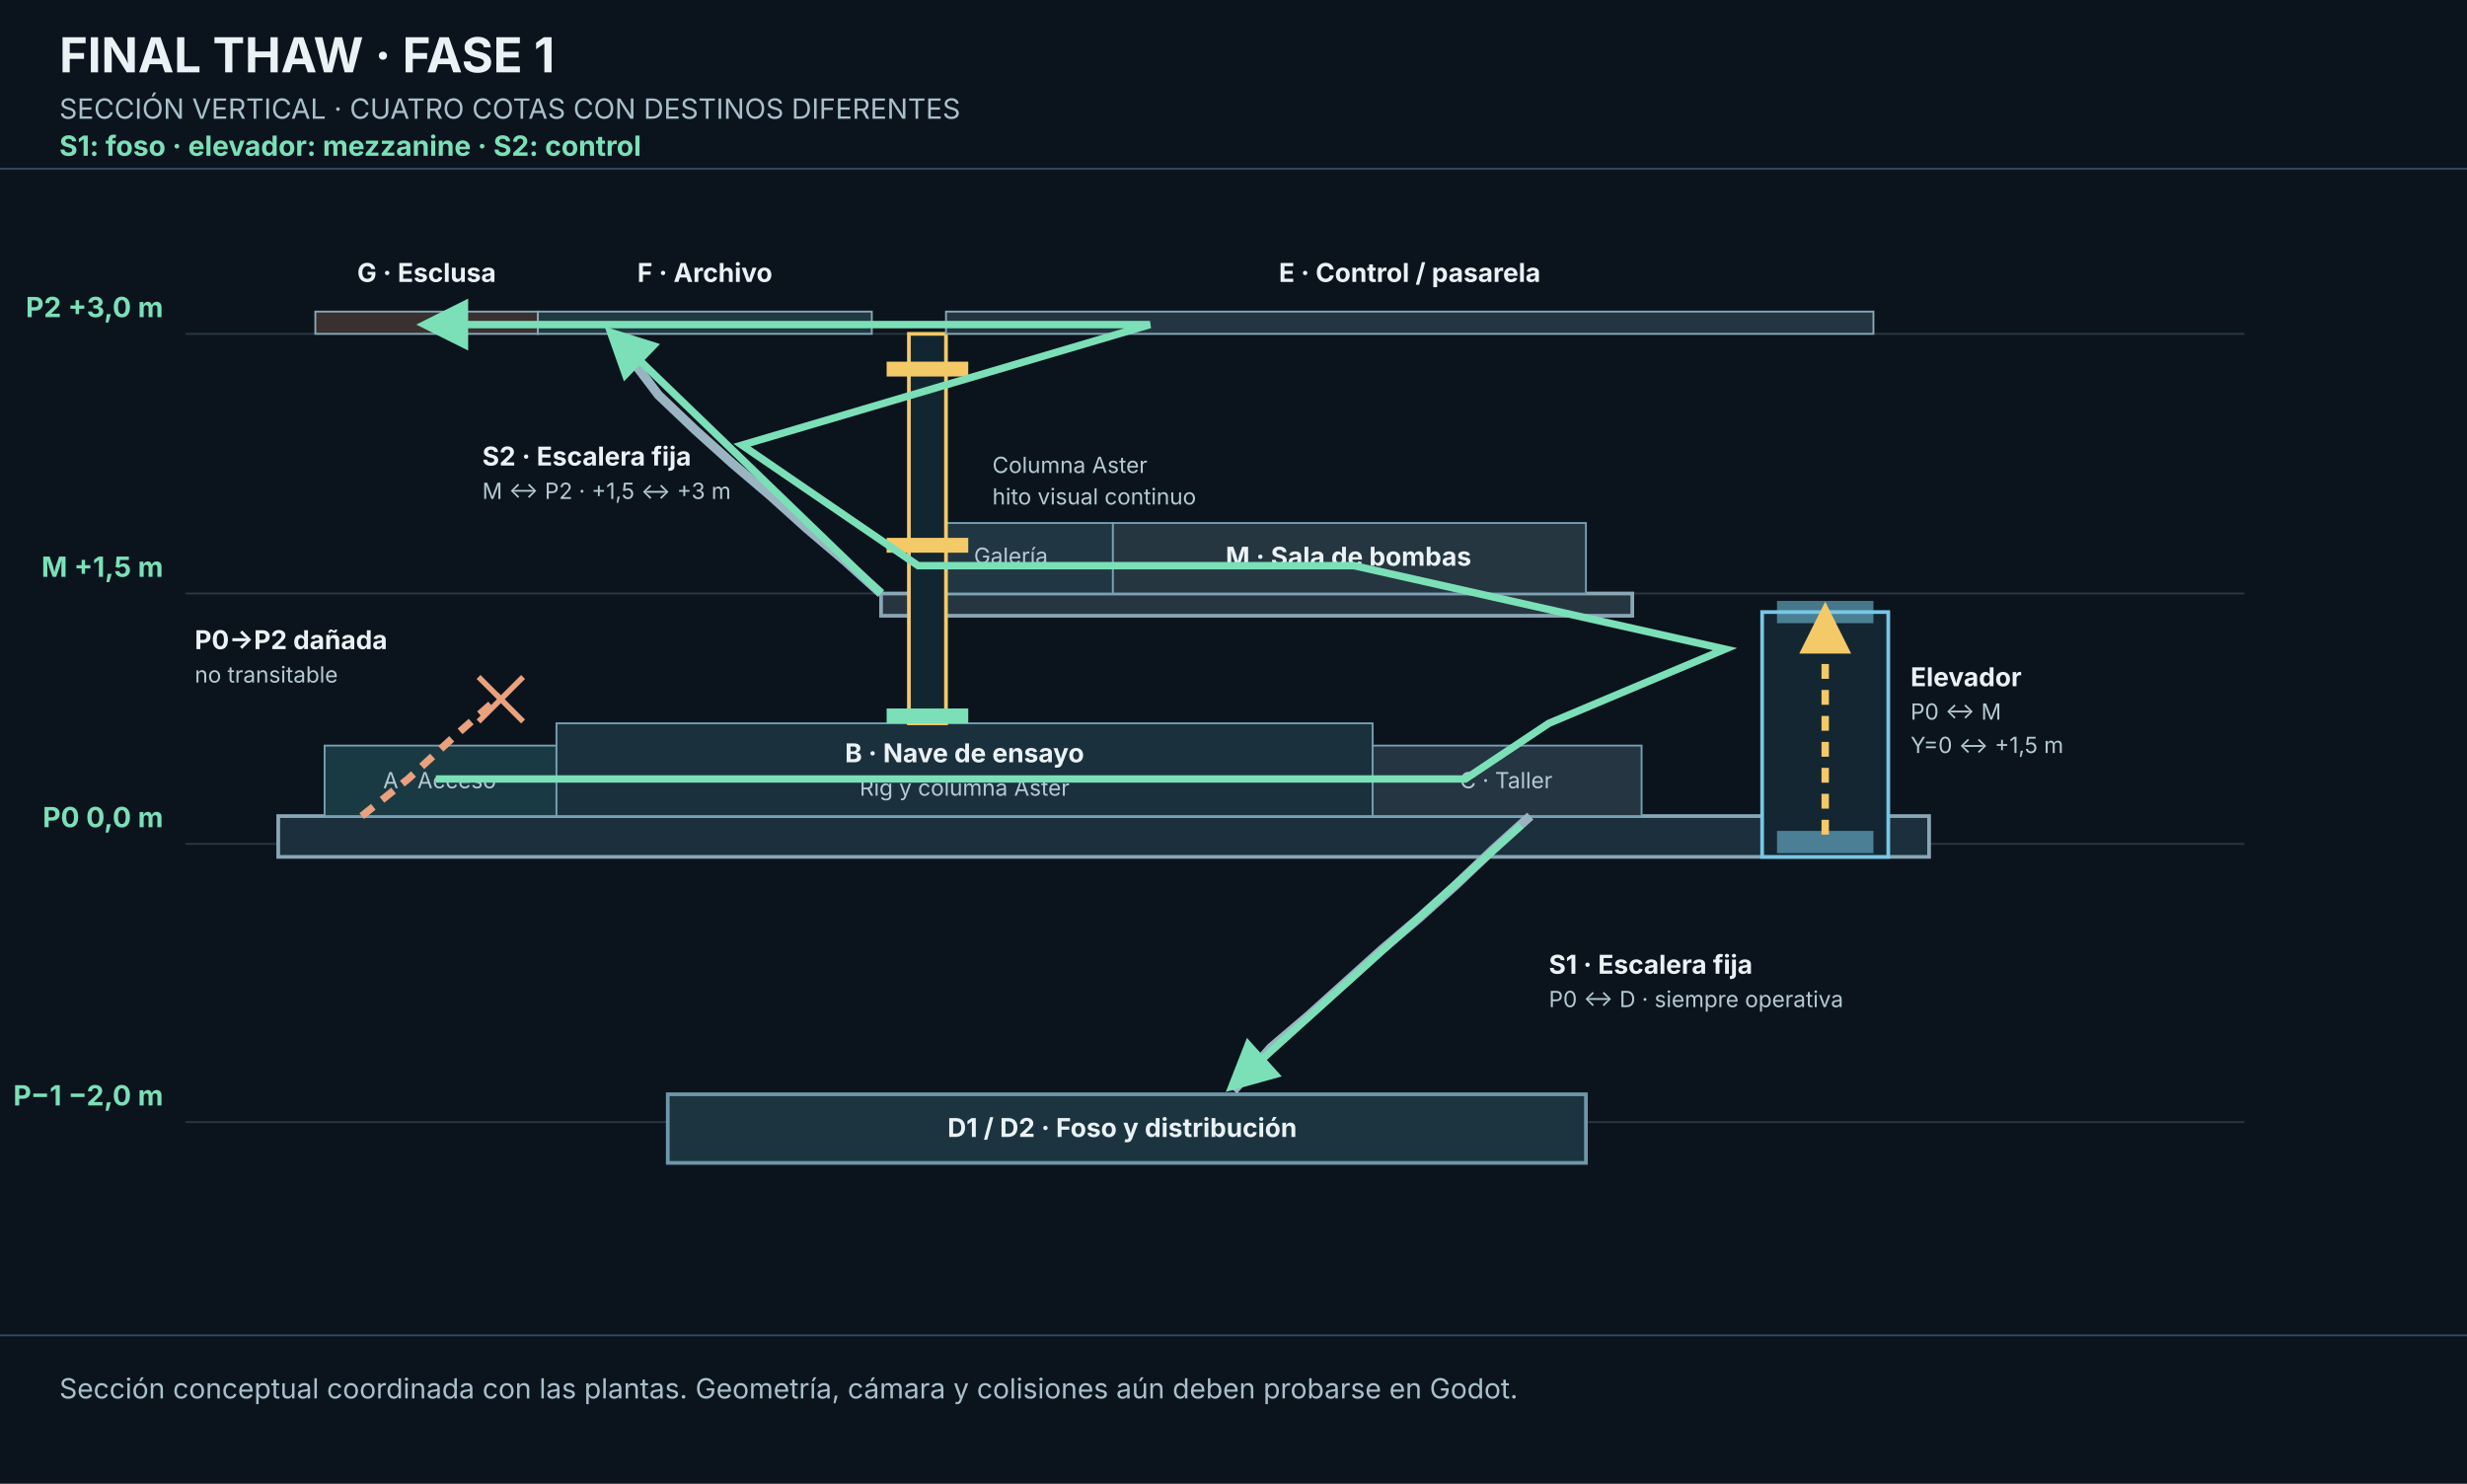
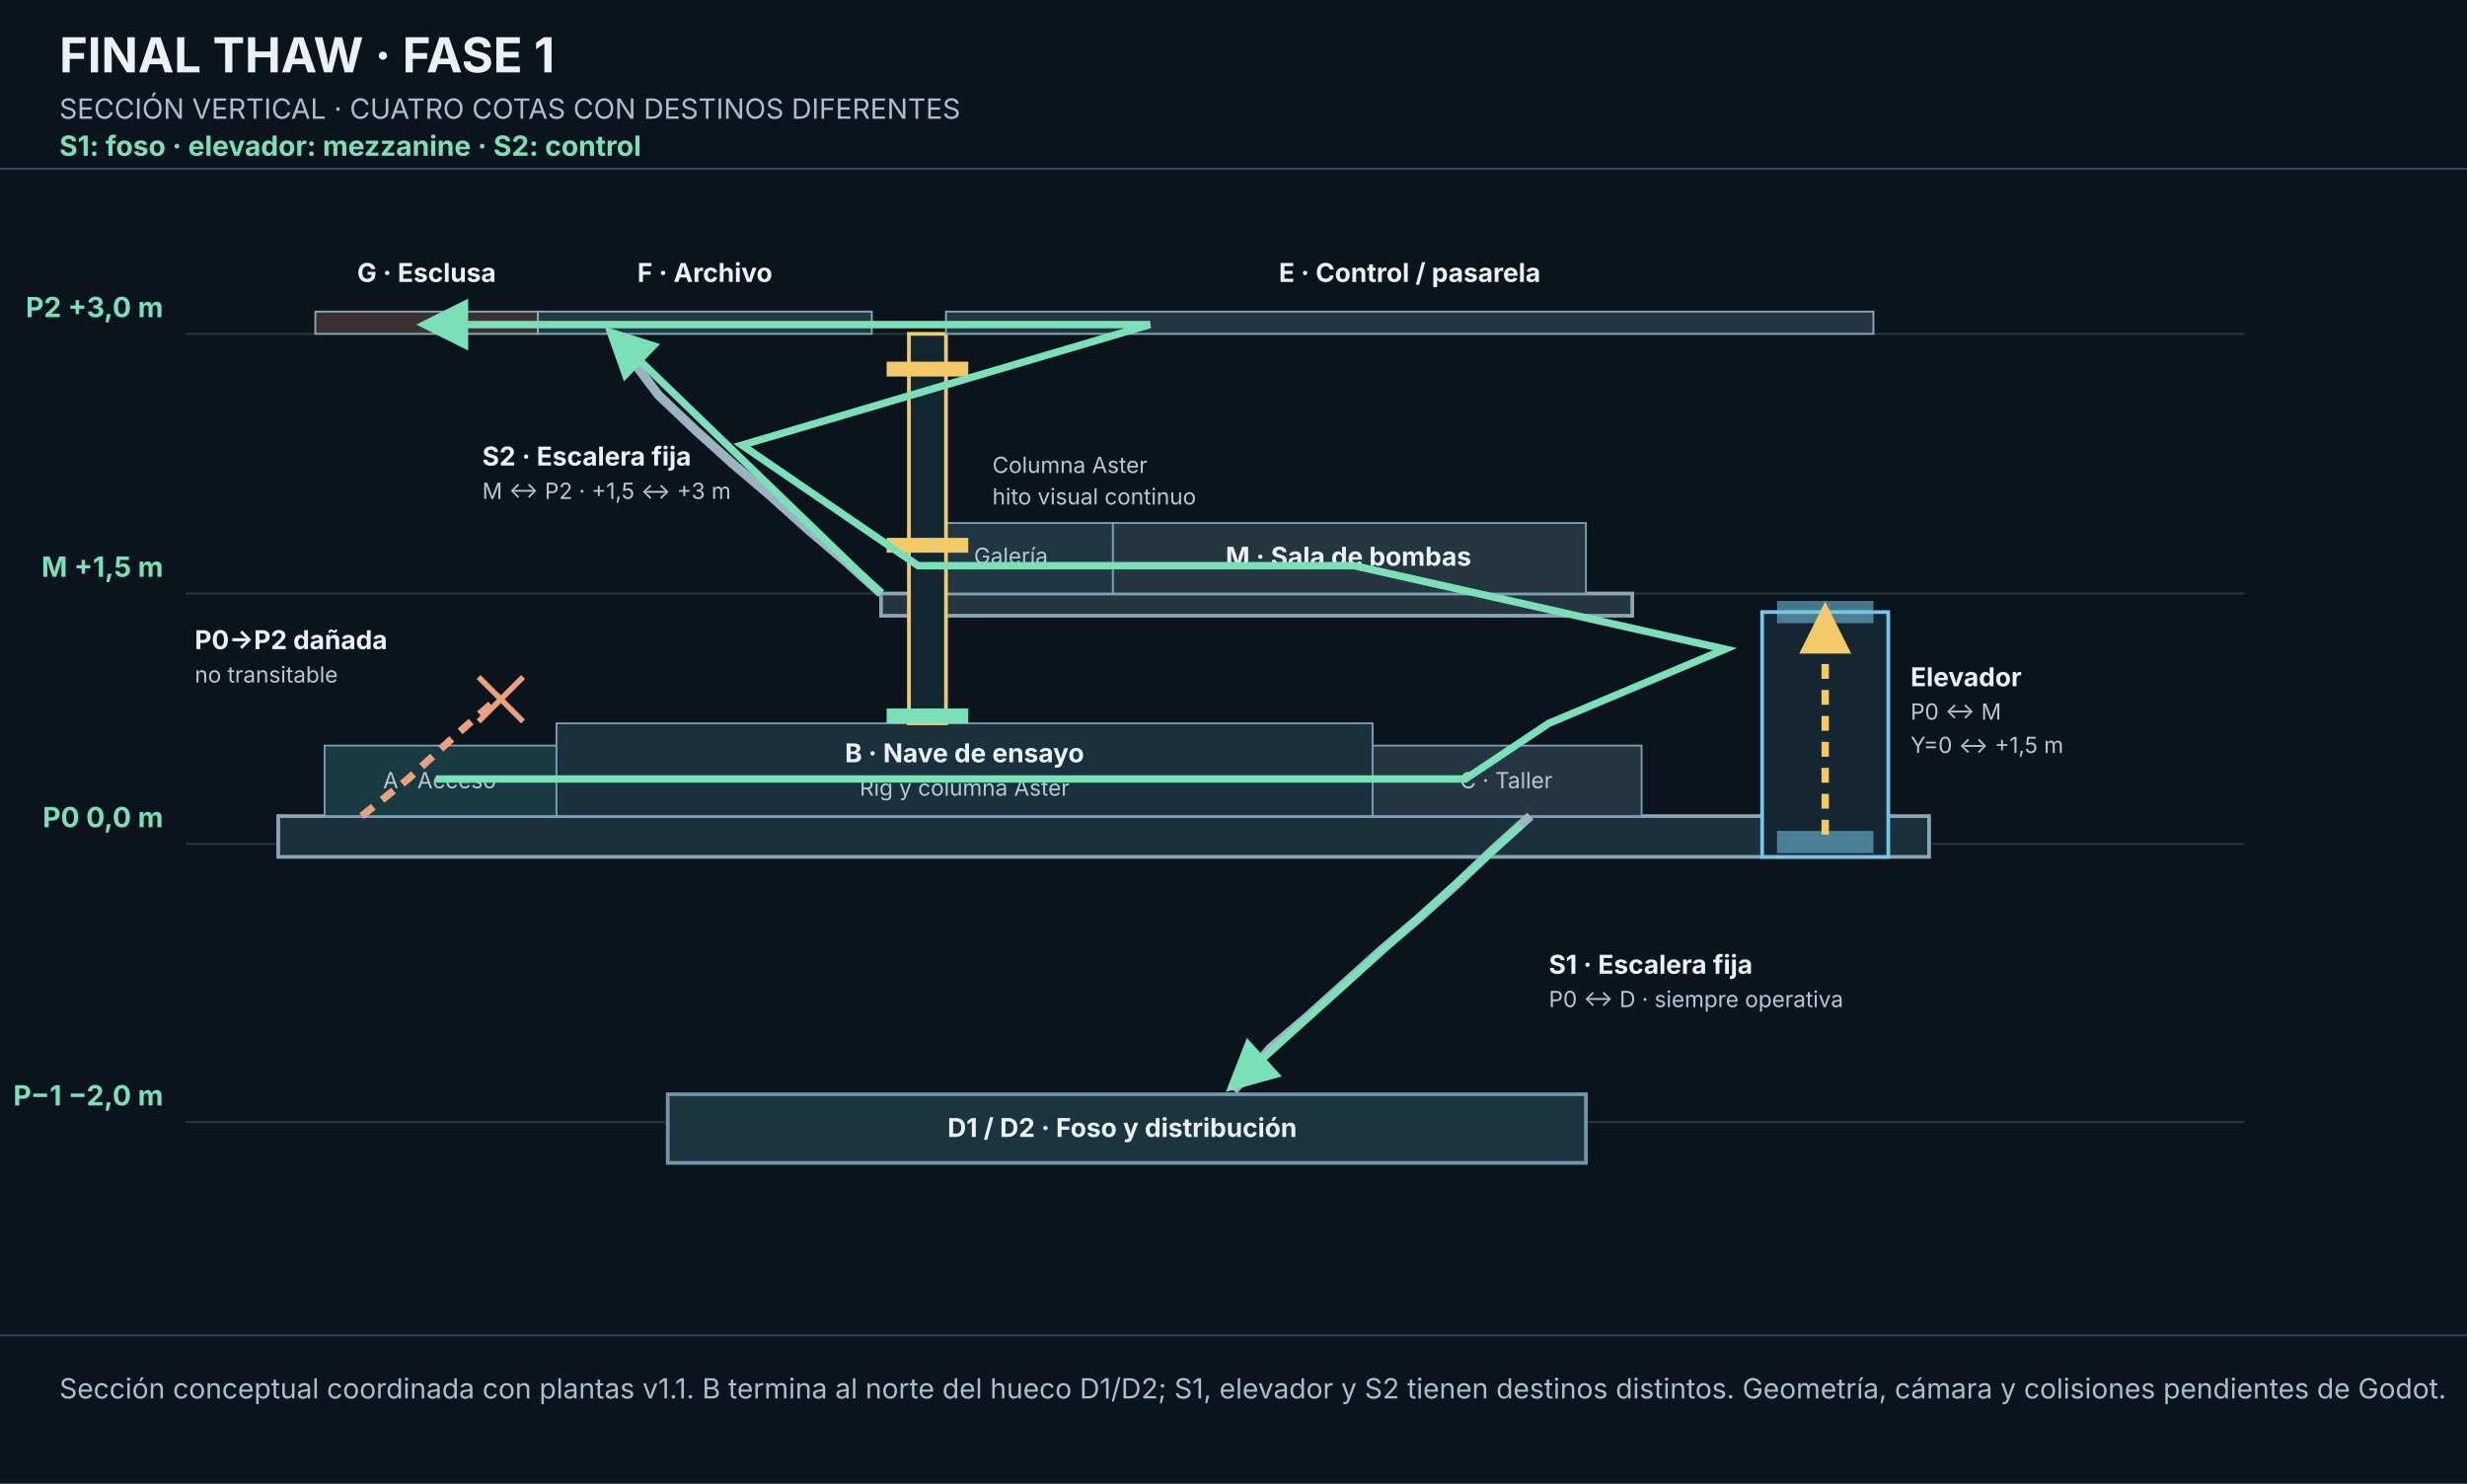
<svg xmlns="http://www.w3.org/2000/svg" viewBox="0 0 1330 800" role="img" aria-label="Sección vertical de cuatro cotas de Final Thaw Fase 1">
  <defs>
    <marker id="arrow" viewBox="0 0 10 10" refX="8" refY="5" markerWidth="7" markerHeight="7" orient="auto">
      <path d="M0 0L10 5L0 10z" fill="#7be0b8" />
    </marker>
    <marker id="lift" viewBox="0 0 10 10" refX="8" refY="5" markerWidth="7" markerHeight="7" orient="auto">
      <path d="M0 0L10 5L0 10z" fill="#f4c968" />
    </marker>
  </defs>
  <style>text{font-family:Inter,Arial,sans-serif;fill:#eaf2f6}.title{font-size:26px;font-weight:750}.sub{font-size:15px;fill:#a9c0cc}.level{font-size:15px;font-weight:750;fill:#7be0b8}.lab{font-size:14px;font-weight:700}.body{font-size:12px;fill:#b6c9d3}.datum{stroke:#829eae;stroke-width:1;opacity:.25}.walk{stroke:#7be0b8;stroke-width:4;fill:none;marker-end:url(#arrow)}.liftpath{stroke:#f4c968;stroke-width:4;fill:none;stroke-dasharray:8 6;marker-end:url(#lift)}</style>
  <rect width="1330" height="800" fill="#0b141d" />
  <path d="M0 91H1330M0 720H1330" stroke="#324b5a" />
  <text x="32" y="39" class="title">FINAL THAW · FASE 1</text>
  <text x="32" y="64" class="sub">SECCIÓN VERTICAL · CUATRO COTAS CON DESTINOS DIFERENTES</text>
  <text x="32" y="84" class="level">S1: foso · elevador: mezzanine · S2: control</text>
  <line x1="100" y1="180" x2="1210" y2="180" class="datum" />
  <text x="88" y="171" text-anchor="end" class="level">P2  +3,0 m</text>
  <line x1="100" y1="320" x2="1210" y2="320" class="datum" />
  <text x="88" y="311" text-anchor="end" class="level">M  +1,5 m</text>
  <line x1="100" y1="455" x2="1210" y2="455" class="datum" />
  <text x="88" y="446" text-anchor="end" class="level">P0  0,0 m</text>
  <line x1="100" y1="605" x2="1210" y2="605" class="datum" />
  <text x="88" y="596" text-anchor="end" class="level">P−1  −2,0 m</text>
  <rect x="150" y="440" width="890" height="22" fill="#1b303c" stroke="#8aa7b6" stroke-width="2" />
  <rect x="175" y="402" width="125" height="38" fill="#193943" stroke="#76a0b4" />
  <text x="237" y="425" text-anchor="middle" class="body">A · Acceso</text>
  <rect x="300" y="390" width="440" height="50" fill="#1a303c" stroke="#76a0b4" />
  <text x="520" y="411" text-anchor="middle" class="lab">B · Nave de ensayo</text>
  <text x="520" y="429" text-anchor="middle" class="body">Rig y columna Aster</text>
  <rect x="740" y="402" width="145" height="38" fill="#253541" stroke="#76a0b4" />
  <text x="812" y="425" text-anchor="middle" class="body">C · Taller</text>
  <rect x="360" y="590" width="495" height="37" fill="#1b3440" stroke="#6f97a8" stroke-width="2" />
  <text x="605" y="613" text-anchor="middle" class="lab">D1 / D2 · Foso y distribución</text>
  <rect x="475" y="320" width="405" height="12" fill="#263640" stroke="#8aa7b6" stroke-width="2" />
  <rect x="490" y="282" width="110" height="38" fill="#203743" stroke="#76a0b4" />
  <text x="545" y="304" text-anchor="middle" class="body">Galería</text>
  <rect x="600" y="282" width="255" height="38" fill="#253640" stroke="#76a0b4" />
  <text x="727" y="305" text-anchor="middle" class="lab">M · Sala de bombas</text>
  <rect x="490" y="180" width="20" height="210" fill="#112630" stroke="#f4c968" stroke-width="2" />
  <rect x="478" y="195" width="44" height="8" fill="#f4c968" />
  <rect x="478" y="290" width="44" height="8" fill="#f4c968" />
  <rect x="478" y="382" width="44" height="8" fill="#7be0b8" />
  <text x="535" y="255" class="body">Columna Aster</text>
  <text x="535" y="272" class="body">hito visual continuo</text>
  <rect x="170" y="168" width="120" height="12" fill="#3a302f" stroke="#8aa7b6" />
  <rect x="290" y="168" width="180" height="12" fill="#213943" stroke="#8aa7b6" />
  <rect x="510" y="168" width="500" height="12" fill="#233541" stroke="#8aa7b6" />
  <text x="230" y="152" text-anchor="middle" class="lab">G · Esclusa</text>
  <text x="380" y="152" text-anchor="middle" class="lab">F · Archivo</text>
  <text x="760" y="152" text-anchor="middle" class="lab">E · Control / pasarela</text>
  <path d="M825 440L805 458L785 477L765 495L745 512L725 530L705 548L685 565L665 588" stroke="#9ab4c2" stroke-width="5" fill="none" />
  <path d="M820 445L665 585" class="walk" />
  <text x="835" y="525" class="lab">S1 · Escalera fija</text>
  <text x="835" y="543" class="body">P0 ↔ D · siempre operativa</text>
  <rect x="950" y="330" width="68" height="132" fill="#132632" stroke="#76c8e6" stroke-width="2" />
  <rect x="958" y="324" width="52" height="12" fill="#76c8e6" opacity=".55" />
  <rect x="958" y="448" width="52" height="12" fill="#76c8e6" opacity=".55" />
  <path d="M984 450L984 330" class="liftpath" />
  <text x="1030" y="370" class="lab">Elevador</text>
  <text x="1030" y="388" class="body">P0 ↔ M</text>
  <text x="1030" y="406" class="body">Y=0 ↔ +1,5 m</text>
  <path d="M475 320L455 302L435 285L415 267L395 250L375 232L355 213L330 180" stroke="#9ab4c2" stroke-width="5" fill="none" />
  <path d="M475 320L330 180" class="walk" />
  <text x="260" y="251" class="lab">S2 · Escalera fija</text>
  <text x="260" y="269" class="body">M ↔ P2 · +1,5 ↔ +3 m</text>
  <path d="M195 440L220 420L245 397L270 375" stroke="#e9a17e" stroke-width="4" stroke-dasharray="8 6" fill="none" />
  <path d="M258 365L282 389M282 365L258 389" stroke="#e9a17e" stroke-width="3" />
  <text x="105" y="350" class="lab" fill="#e9a17e">P0→P2 dañada</text>
  <text x="105" y="368" class="body">no transitable</text>
  <path d="M235 420L360 420L520 420L790 420L835 390L930 350L730 305L495 305L400 240L620 175L380 175L230 175" class="walk" />
-   <text x="32" y="754" class="sub">Sección conceptual coordinada con las plantas. Geometría, cámara y colisiones aún deben probarse en Godot.</text>
+   <text x="32" y="754" class="sub">Sección conceptual coordinada con plantas v1.1. B termina al norte del hueco D1/D2; S1, elevador y S2 tienen destinos distintos. Geometría, cámara y colisiones pendientes de Godot.</text>
</svg>
